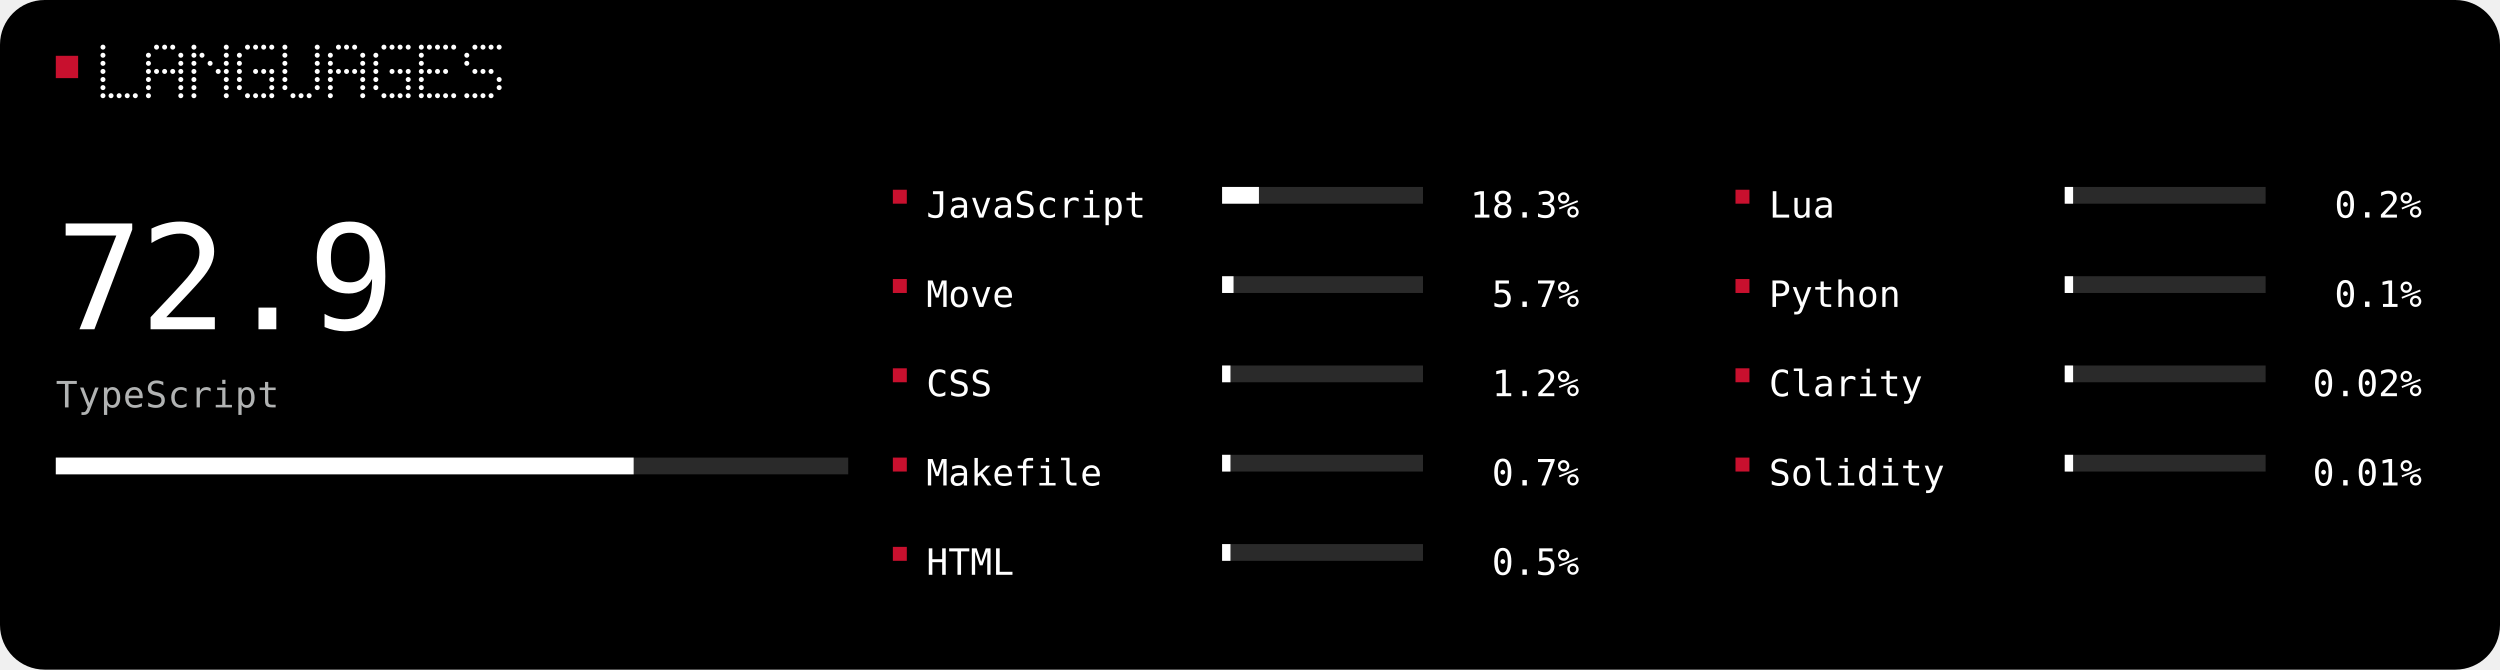
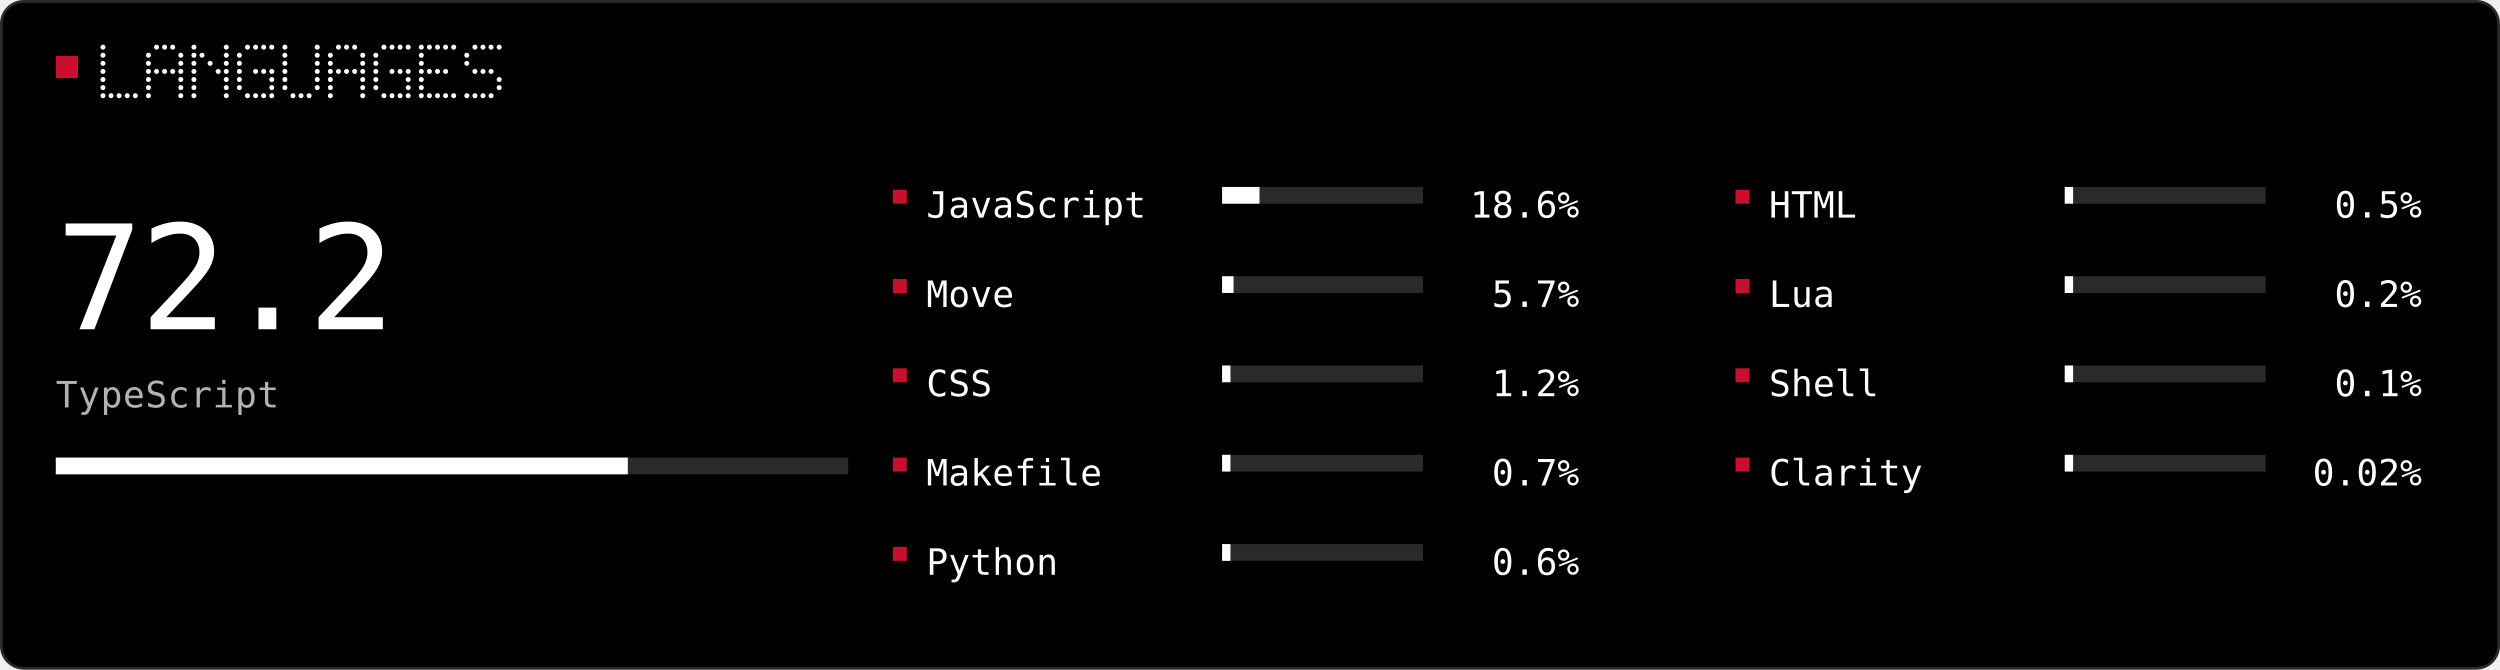
<svg xmlns="http://www.w3.org/2000/svg" width="896" height="240" viewBox="0 0 896 240" role="img">
-   <rect width="896" height="240" rx="16" fill="#000000" />
+   <rect x="0.5" y="0.5" width="895" height="239" rx="8" fill="#000000" stroke="#2A2A2A" />
  <rect x="20" y="20" width="8" height="8" fill="#C8102E" />
  <circle cx="36.9" cy="16.9" r="0.90" fill="#FFFFFF" />
  <circle cx="36.9" cy="19.8" r="0.90" fill="#FFFFFF" />
  <circle cx="36.9" cy="22.7" r="0.90" fill="#FFFFFF" />
  <circle cx="36.9" cy="25.6" r="0.90" fill="#FFFFFF" />
  <circle cx="36.9" cy="28.5" r="0.90" fill="#FFFFFF" />
  <circle cx="36.9" cy="31.4" r="0.90" fill="#FFFFFF" />
  <circle cx="36.9" cy="34.3" r="0.90" fill="#FFFFFF" />
  <circle cx="39.8" cy="34.3" r="0.90" fill="#FFFFFF" />
  <circle cx="42.7" cy="34.3" r="0.90" fill="#FFFFFF" />
  <circle cx="45.6" cy="34.3" r="0.90" fill="#FFFFFF" />
  <circle cx="48.5" cy="34.3" r="0.90" fill="#FFFFFF" />
  <circle cx="56.1" cy="16.9" r="0.90" fill="#FFFFFF" />
  <circle cx="59.0" cy="16.9" r="0.90" fill="#FFFFFF" />
  <circle cx="61.9" cy="16.9" r="0.90" fill="#FFFFFF" />
  <circle cx="53.2" cy="19.8" r="0.90" fill="#FFFFFF" />
  <circle cx="64.8" cy="19.8" r="0.90" fill="#FFFFFF" />
  <circle cx="53.2" cy="22.7" r="0.90" fill="#FFFFFF" />
  <circle cx="64.8" cy="22.7" r="0.90" fill="#FFFFFF" />
  <circle cx="53.2" cy="25.6" r="0.90" fill="#FFFFFF" />
  <circle cx="56.1" cy="25.6" r="0.90" fill="#FFFFFF" />
  <circle cx="59.0" cy="25.6" r="0.90" fill="#FFFFFF" />
  <circle cx="61.9" cy="25.6" r="0.90" fill="#FFFFFF" />
  <circle cx="64.8" cy="25.6" r="0.90" fill="#FFFFFF" />
  <circle cx="53.2" cy="28.5" r="0.90" fill="#FFFFFF" />
  <circle cx="64.8" cy="28.5" r="0.90" fill="#FFFFFF" />
  <circle cx="53.2" cy="31.4" r="0.90" fill="#FFFFFF" />
  <circle cx="64.8" cy="31.4" r="0.90" fill="#FFFFFF" />
  <circle cx="53.2" cy="34.3" r="0.90" fill="#FFFFFF" />
  <circle cx="64.8" cy="34.3" r="0.90" fill="#FFFFFF" />
  <circle cx="69.5" cy="16.9" r="0.90" fill="#FFFFFF" />
  <circle cx="81.1" cy="16.9" r="0.90" fill="#FFFFFF" />
  <circle cx="69.5" cy="19.8" r="0.90" fill="#FFFFFF" />
  <circle cx="72.4" cy="19.8" r="0.90" fill="#FFFFFF" />
  <circle cx="81.1" cy="19.8" r="0.90" fill="#FFFFFF" />
  <circle cx="69.5" cy="22.7" r="0.90" fill="#FFFFFF" />
  <circle cx="75.3" cy="22.7" r="0.90" fill="#FFFFFF" />
  <circle cx="81.1" cy="22.7" r="0.90" fill="#FFFFFF" />
  <circle cx="69.5" cy="25.6" r="0.90" fill="#FFFFFF" />
  <circle cx="78.2" cy="25.6" r="0.90" fill="#FFFFFF" />
  <circle cx="81.1" cy="25.6" r="0.90" fill="#FFFFFF" />
  <circle cx="69.5" cy="28.5" r="0.90" fill="#FFFFFF" />
  <circle cx="81.1" cy="28.5" r="0.90" fill="#FFFFFF" />
  <circle cx="69.5" cy="31.4" r="0.90" fill="#FFFFFF" />
  <circle cx="81.1" cy="31.4" r="0.90" fill="#FFFFFF" />
  <circle cx="69.5" cy="34.3" r="0.90" fill="#FFFFFF" />
  <circle cx="81.1" cy="34.3" r="0.90" fill="#FFFFFF" />
  <circle cx="88.7" cy="16.9" r="0.90" fill="#FFFFFF" />
  <circle cx="91.6" cy="16.9" r="0.90" fill="#FFFFFF" />
  <circle cx="94.5" cy="16.9" r="0.90" fill="#FFFFFF" />
  <circle cx="97.4" cy="16.9" r="0.90" fill="#FFFFFF" />
  <circle cx="85.8" cy="19.8" r="0.90" fill="#FFFFFF" />
  <circle cx="85.8" cy="22.7" r="0.90" fill="#FFFFFF" />
  <circle cx="85.8" cy="25.6" r="0.90" fill="#FFFFFF" />
  <circle cx="91.6" cy="25.6" r="0.90" fill="#FFFFFF" />
  <circle cx="94.5" cy="25.6" r="0.90" fill="#FFFFFF" />
  <circle cx="97.4" cy="25.6" r="0.90" fill="#FFFFFF" />
  <circle cx="85.8" cy="28.5" r="0.90" fill="#FFFFFF" />
  <circle cx="97.4" cy="28.5" r="0.90" fill="#FFFFFF" />
  <circle cx="85.8" cy="31.4" r="0.90" fill="#FFFFFF" />
  <circle cx="97.4" cy="31.4" r="0.90" fill="#FFFFFF" />
  <circle cx="88.7" cy="34.3" r="0.90" fill="#FFFFFF" />
  <circle cx="91.6" cy="34.3" r="0.90" fill="#FFFFFF" />
  <circle cx="94.5" cy="34.3" r="0.90" fill="#FFFFFF" />
  <circle cx="97.4" cy="34.3" r="0.90" fill="#FFFFFF" />
  <circle cx="102.1" cy="16.9" r="0.90" fill="#FFFFFF" />
  <circle cx="113.7" cy="16.9" r="0.90" fill="#FFFFFF" />
  <circle cx="102.1" cy="19.8" r="0.90" fill="#FFFFFF" />
  <circle cx="113.7" cy="19.8" r="0.90" fill="#FFFFFF" />
  <circle cx="102.1" cy="22.7" r="0.90" fill="#FFFFFF" />
  <circle cx="113.7" cy="22.7" r="0.90" fill="#FFFFFF" />
  <circle cx="102.1" cy="25.6" r="0.90" fill="#FFFFFF" />
  <circle cx="113.7" cy="25.6" r="0.90" fill="#FFFFFF" />
  <circle cx="102.1" cy="28.5" r="0.90" fill="#FFFFFF" />
  <circle cx="113.7" cy="28.5" r="0.90" fill="#FFFFFF" />
  <circle cx="102.1" cy="31.4" r="0.90" fill="#FFFFFF" />
  <circle cx="113.7" cy="31.4" r="0.90" fill="#FFFFFF" />
  <circle cx="105.0" cy="34.3" r="0.90" fill="#FFFFFF" />
  <circle cx="107.9" cy="34.3" r="0.90" fill="#FFFFFF" />
  <circle cx="110.8" cy="34.3" r="0.90" fill="#FFFFFF" />
  <circle cx="121.3" cy="16.9" r="0.90" fill="#FFFFFF" />
  <circle cx="124.2" cy="16.9" r="0.90" fill="#FFFFFF" />
  <circle cx="127.1" cy="16.9" r="0.90" fill="#FFFFFF" />
  <circle cx="118.4" cy="19.8" r="0.90" fill="#FFFFFF" />
  <circle cx="130.0" cy="19.8" r="0.90" fill="#FFFFFF" />
  <circle cx="118.4" cy="22.7" r="0.90" fill="#FFFFFF" />
  <circle cx="130.0" cy="22.7" r="0.90" fill="#FFFFFF" />
  <circle cx="118.4" cy="25.6" r="0.90" fill="#FFFFFF" />
  <circle cx="121.3" cy="25.6" r="0.90" fill="#FFFFFF" />
  <circle cx="124.2" cy="25.6" r="0.90" fill="#FFFFFF" />
  <circle cx="127.1" cy="25.6" r="0.90" fill="#FFFFFF" />
  <circle cx="130.0" cy="25.6" r="0.90" fill="#FFFFFF" />
  <circle cx="118.4" cy="28.5" r="0.90" fill="#FFFFFF" />
  <circle cx="130.0" cy="28.5" r="0.90" fill="#FFFFFF" />
  <circle cx="118.4" cy="31.4" r="0.90" fill="#FFFFFF" />
  <circle cx="130.0" cy="31.4" r="0.90" fill="#FFFFFF" />
  <circle cx="118.4" cy="34.3" r="0.90" fill="#FFFFFF" />
  <circle cx="130.0" cy="34.3" r="0.90" fill="#FFFFFF" />
  <circle cx="137.6" cy="16.9" r="0.90" fill="#FFFFFF" />
  <circle cx="140.5" cy="16.9" r="0.90" fill="#FFFFFF" />
  <circle cx="143.4" cy="16.9" r="0.90" fill="#FFFFFF" />
  <circle cx="146.3" cy="16.9" r="0.90" fill="#FFFFFF" />
  <circle cx="134.7" cy="19.8" r="0.90" fill="#FFFFFF" />
  <circle cx="134.7" cy="22.7" r="0.90" fill="#FFFFFF" />
  <circle cx="134.7" cy="25.6" r="0.90" fill="#FFFFFF" />
  <circle cx="140.5" cy="25.6" r="0.90" fill="#FFFFFF" />
  <circle cx="143.4" cy="25.6" r="0.90" fill="#FFFFFF" />
  <circle cx="146.3" cy="25.6" r="0.90" fill="#FFFFFF" />
  <circle cx="134.7" cy="28.5" r="0.90" fill="#FFFFFF" />
  <circle cx="146.3" cy="28.5" r="0.90" fill="#FFFFFF" />
  <circle cx="134.7" cy="31.4" r="0.90" fill="#FFFFFF" />
  <circle cx="146.3" cy="31.4" r="0.90" fill="#FFFFFF" />
  <circle cx="137.6" cy="34.3" r="0.90" fill="#FFFFFF" />
  <circle cx="140.5" cy="34.3" r="0.90" fill="#FFFFFF" />
  <circle cx="143.4" cy="34.3" r="0.90" fill="#FFFFFF" />
  <circle cx="146.3" cy="34.3" r="0.90" fill="#FFFFFF" />
  <circle cx="151.0" cy="16.9" r="0.90" fill="#FFFFFF" />
  <circle cx="153.9" cy="16.9" r="0.90" fill="#FFFFFF" />
  <circle cx="156.8" cy="16.9" r="0.90" fill="#FFFFFF" />
  <circle cx="159.7" cy="16.9" r="0.90" fill="#FFFFFF" />
  <circle cx="162.6" cy="16.9" r="0.90" fill="#FFFFFF" />
  <circle cx="151.0" cy="19.8" r="0.90" fill="#FFFFFF" />
  <circle cx="151.0" cy="22.7" r="0.90" fill="#FFFFFF" />
  <circle cx="151.0" cy="25.6" r="0.90" fill="#FFFFFF" />
  <circle cx="153.9" cy="25.6" r="0.90" fill="#FFFFFF" />
  <circle cx="156.8" cy="25.6" r="0.90" fill="#FFFFFF" />
  <circle cx="159.7" cy="25.6" r="0.90" fill="#FFFFFF" />
  <circle cx="151.0" cy="28.5" r="0.90" fill="#FFFFFF" />
  <circle cx="151.0" cy="31.4" r="0.90" fill="#FFFFFF" />
  <circle cx="151.0" cy="34.3" r="0.90" fill="#FFFFFF" />
  <circle cx="153.9" cy="34.3" r="0.90" fill="#FFFFFF" />
  <circle cx="156.8" cy="34.3" r="0.90" fill="#FFFFFF" />
  <circle cx="159.7" cy="34.3" r="0.90" fill="#FFFFFF" />
  <circle cx="162.6" cy="34.3" r="0.90" fill="#FFFFFF" />
  <circle cx="170.2" cy="16.9" r="0.90" fill="#FFFFFF" />
  <circle cx="173.1" cy="16.9" r="0.90" fill="#FFFFFF" />
  <circle cx="176.0" cy="16.9" r="0.90" fill="#FFFFFF" />
  <circle cx="178.9" cy="16.9" r="0.90" fill="#FFFFFF" />
  <circle cx="167.3" cy="19.8" r="0.90" fill="#FFFFFF" />
  <circle cx="167.3" cy="22.7" r="0.90" fill="#FFFFFF" />
  <circle cx="170.2" cy="25.6" r="0.90" fill="#FFFFFF" />
  <circle cx="173.1" cy="25.6" r="0.90" fill="#FFFFFF" />
  <circle cx="176.0" cy="25.6" r="0.90" fill="#FFFFFF" />
  <circle cx="178.9" cy="28.5" r="0.90" fill="#FFFFFF" />
  <circle cx="178.9" cy="31.4" r="0.90" fill="#FFFFFF" />
  <circle cx="167.3" cy="34.3" r="0.90" fill="#FFFFFF" />
  <circle cx="170.2" cy="34.3" r="0.90" fill="#FFFFFF" />
  <circle cx="173.1" cy="34.3" r="0.90" fill="#FFFFFF" />
  <circle cx="176.0" cy="34.3" r="0.90" fill="#FFFFFF" />
-   <text x="20" y="118" fill="#FFFFFF" text-anchor="start" font-family="ui-monospace, Geist Mono, monospace" font-size="52" letter-spacing="-1.2" dominant-baseline="auto">72.9</text>
+   <text x="20" y="118" fill="#FFFFFF" text-anchor="start" font-family="ui-monospace, Geist Mono, monospace" font-size="52" letter-spacing="-1.2" dominant-baseline="auto">72.2</text>
  <text x="20" y="146" fill="#B1B3B3" text-anchor="start" font-family="ui-monospace, Geist Mono, monospace" font-size="13" letter-spacing="0.2" dominant-baseline="auto">TypeScript</text>
  <rect x="20.0" y="164.0" width="284.0" height="6" fill="#2A2A2A" />
-   <rect x="20.0" y="164.0" width="207.1" height="6" fill="#FFFFFF" />
+   <rect x="20.0" y="164.0" width="205.0" height="6" fill="#FFFFFF" />
  <rect x="320.0" y="68" width="5" height="5" fill="#C8102E" />
  <text x="332.0" y="78" fill="#FFFFFF" text-anchor="start" font-family="ui-monospace, Geist Mono, monospace" font-size="13" letter-spacing="0.05" dominant-baseline="auto">JavaScript</text>
  <rect x="438.0" y="67.0" width="72.0" height="6" fill="#2A2A2A" />
-   <rect x="438.0" y="67.0" width="13.2" height="6" fill="#FFFFFF" />
-   <text x="566.0" y="78" fill="#FFFFFF" text-anchor="end" font-family="ui-monospace, Geist Mono, monospace" font-size="13" letter-spacing="0" dominant-baseline="auto">18.3%</text>
+   <rect x="438.0" y="67.0" width="13.4" height="6" fill="#FFFFFF" />
+   <text x="566.0" y="78" fill="#FFFFFF" text-anchor="end" font-family="ui-monospace, Geist Mono, monospace" font-size="13" letter-spacing="0" dominant-baseline="auto">18.6%</text>
  <rect x="320.0" y="100" width="5" height="5" fill="#C8102E" />
  <text x="332.0" y="110" fill="#FFFFFF" text-anchor="start" font-family="ui-monospace, Geist Mono, monospace" font-size="13" letter-spacing="0.05" dominant-baseline="auto">Move</text>
  <rect x="438.0" y="99.0" width="72.0" height="6" fill="#2A2A2A" />
  <rect x="438.0" y="99.0" width="4.1" height="6" fill="#FFFFFF" />
  <text x="566.0" y="110" fill="#FFFFFF" text-anchor="end" font-family="ui-monospace, Geist Mono, monospace" font-size="13" letter-spacing="0" dominant-baseline="auto">5.7%</text>
  <rect x="320.0" y="132" width="5" height="5" fill="#C8102E" />
  <text x="332.0" y="142" fill="#FFFFFF" text-anchor="start" font-family="ui-monospace, Geist Mono, monospace" font-size="13" letter-spacing="0.05" dominant-baseline="auto">CSS</text>
  <rect x="438.0" y="131.0" width="72.0" height="6" fill="#2A2A2A" />
  <rect x="438.0" y="131.0" width="3.0" height="6" fill="#FFFFFF" />
  <text x="566.0" y="142" fill="#FFFFFF" text-anchor="end" font-family="ui-monospace, Geist Mono, monospace" font-size="13" letter-spacing="0" dominant-baseline="auto">1.2%</text>
  <rect x="320.0" y="164" width="5" height="5" fill="#C8102E" />
  <text x="332.0" y="174" fill="#FFFFFF" text-anchor="start" font-family="ui-monospace, Geist Mono, monospace" font-size="13" letter-spacing="0.05" dominant-baseline="auto">Makefile</text>
  <rect x="438.0" y="163.0" width="72.0" height="6" fill="#2A2A2A" />
  <rect x="438.0" y="163.0" width="3.0" height="6" fill="#FFFFFF" />
  <text x="566.0" y="174" fill="#FFFFFF" text-anchor="end" font-family="ui-monospace, Geist Mono, monospace" font-size="13" letter-spacing="0" dominant-baseline="auto">0.7%</text>
  <rect x="320.0" y="196" width="5" height="5" fill="#C8102E" />
-   <text x="332.0" y="206" fill="#FFFFFF" text-anchor="start" font-family="ui-monospace, Geist Mono, monospace" font-size="13" letter-spacing="0.05" dominant-baseline="auto">HTML</text>
+   <text x="332.0" y="206" fill="#FFFFFF" text-anchor="start" font-family="ui-monospace, Geist Mono, monospace" font-size="13" letter-spacing="0.05" dominant-baseline="auto">Python</text>
  <rect x="438.0" y="195.0" width="72.0" height="6" fill="#2A2A2A" />
  <rect x="438.0" y="195.0" width="3.0" height="6" fill="#FFFFFF" />
-   <text x="566.0" y="206" fill="#FFFFFF" text-anchor="end" font-family="ui-monospace, Geist Mono, monospace" font-size="13" letter-spacing="0" dominant-baseline="auto">0.5%</text>
+   <text x="566.0" y="206" fill="#FFFFFF" text-anchor="end" font-family="ui-monospace, Geist Mono, monospace" font-size="13" letter-spacing="0" dominant-baseline="auto">0.6%</text>
  <rect x="622.0" y="68" width="5" height="5" fill="#C8102E" />
-   <text x="634.0" y="78" fill="#FFFFFF" text-anchor="start" font-family="ui-monospace, Geist Mono, monospace" font-size="13" letter-spacing="0.05" dominant-baseline="auto">Lua</text>
+   <text x="634.0" y="78" fill="#FFFFFF" text-anchor="start" font-family="ui-monospace, Geist Mono, monospace" font-size="13" letter-spacing="0.05" dominant-baseline="auto">HTML</text>
  <rect x="740.0" y="67.0" width="72.0" height="6" fill="#2A2A2A" />
  <rect x="740.0" y="67.0" width="3.0" height="6" fill="#FFFFFF" />
-   <text x="868.0" y="78" fill="#FFFFFF" text-anchor="end" font-family="ui-monospace, Geist Mono, monospace" font-size="13" letter-spacing="0" dominant-baseline="auto">0.2%</text>
+   <text x="868.0" y="78" fill="#FFFFFF" text-anchor="end" font-family="ui-monospace, Geist Mono, monospace" font-size="13" letter-spacing="0" dominant-baseline="auto">0.5%</text>
  <rect x="622.0" y="100" width="5" height="5" fill="#C8102E" />
-   <text x="634.0" y="110" fill="#FFFFFF" text-anchor="start" font-family="ui-monospace, Geist Mono, monospace" font-size="13" letter-spacing="0.05" dominant-baseline="auto">Python</text>
+   <text x="634.0" y="110" fill="#FFFFFF" text-anchor="start" font-family="ui-monospace, Geist Mono, monospace" font-size="13" letter-spacing="0.05" dominant-baseline="auto">Lua</text>
  <rect x="740.0" y="99.0" width="72.0" height="6" fill="#2A2A2A" />
  <rect x="740.0" y="99.0" width="3.0" height="6" fill="#FFFFFF" />
-   <text x="868.0" y="110" fill="#FFFFFF" text-anchor="end" font-family="ui-monospace, Geist Mono, monospace" font-size="13" letter-spacing="0" dominant-baseline="auto">0.1%</text>
+   <text x="868.0" y="110" fill="#FFFFFF" text-anchor="end" font-family="ui-monospace, Geist Mono, monospace" font-size="13" letter-spacing="0" dominant-baseline="auto">0.2%</text>
  <rect x="622.0" y="132" width="5" height="5" fill="#C8102E" />
-   <text x="634.0" y="142" fill="#FFFFFF" text-anchor="start" font-family="ui-monospace, Geist Mono, monospace" font-size="13" letter-spacing="0.05" dominant-baseline="auto">Clarity</text>
+   <text x="634.0" y="142" fill="#FFFFFF" text-anchor="start" font-family="ui-monospace, Geist Mono, monospace" font-size="13" letter-spacing="0.05" dominant-baseline="auto">Shell</text>
  <rect x="740.0" y="131.0" width="72.0" height="6" fill="#2A2A2A" />
  <rect x="740.0" y="131.0" width="3.0" height="6" fill="#FFFFFF" />
-   <text x="868.0" y="142" fill="#FFFFFF" text-anchor="end" font-family="ui-monospace, Geist Mono, monospace" font-size="13" letter-spacing="0" dominant-baseline="auto">0.02%</text>
+   <text x="868.0" y="142" fill="#FFFFFF" text-anchor="end" font-family="ui-monospace, Geist Mono, monospace" font-size="13" letter-spacing="0" dominant-baseline="auto">0.1%</text>
  <rect x="622.0" y="164" width="5" height="5" fill="#C8102E" />
-   <text x="634.0" y="174" fill="#FFFFFF" text-anchor="start" font-family="ui-monospace, Geist Mono, monospace" font-size="13" letter-spacing="0.05" dominant-baseline="auto">Solidity</text>
+   <text x="634.0" y="174" fill="#FFFFFF" text-anchor="start" font-family="ui-monospace, Geist Mono, monospace" font-size="13" letter-spacing="0.05" dominant-baseline="auto">Clarity</text>
  <rect x="740.0" y="163.0" width="72.0" height="6" fill="#2A2A2A" />
  <rect x="740.0" y="163.0" width="3.0" height="6" fill="#FFFFFF" />
-   <text x="868.0" y="174" fill="#FFFFFF" text-anchor="end" font-family="ui-monospace, Geist Mono, monospace" font-size="13" letter-spacing="0" dominant-baseline="auto">0.01%</text>
+   <text x="868.0" y="174" fill="#FFFFFF" text-anchor="end" font-family="ui-monospace, Geist Mono, monospace" font-size="13" letter-spacing="0" dominant-baseline="auto">0.02%</text>
</svg>
